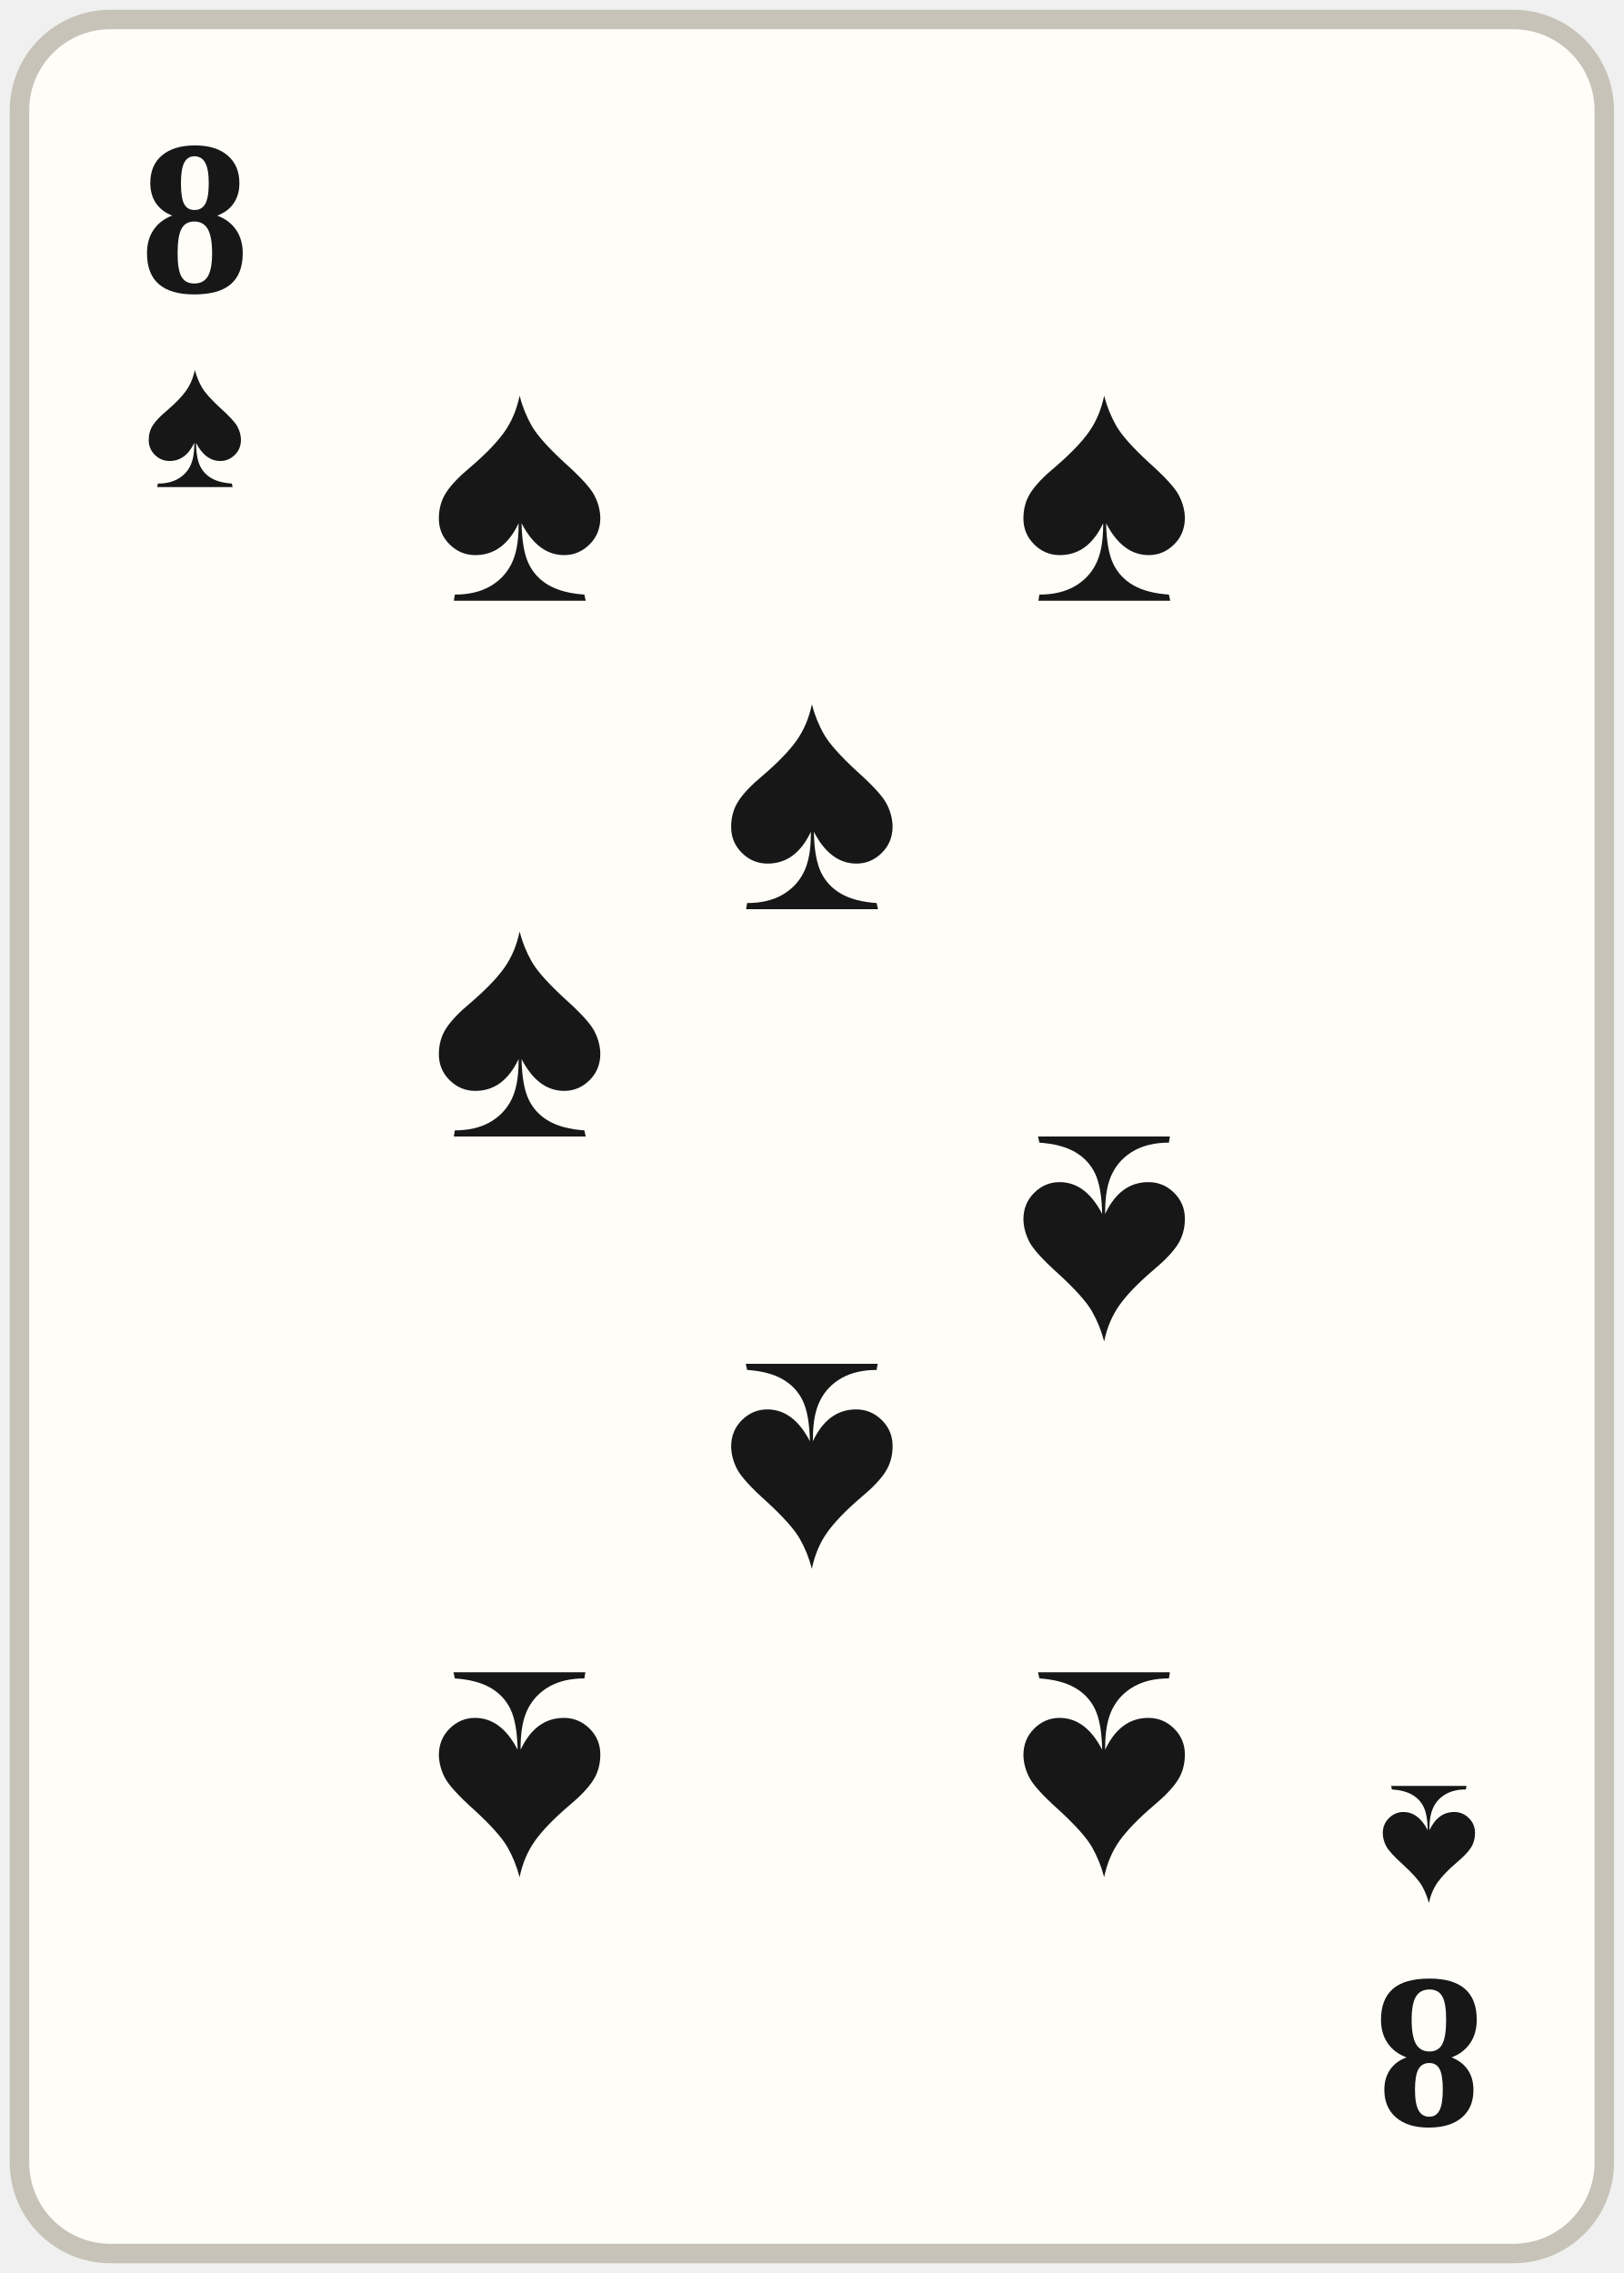
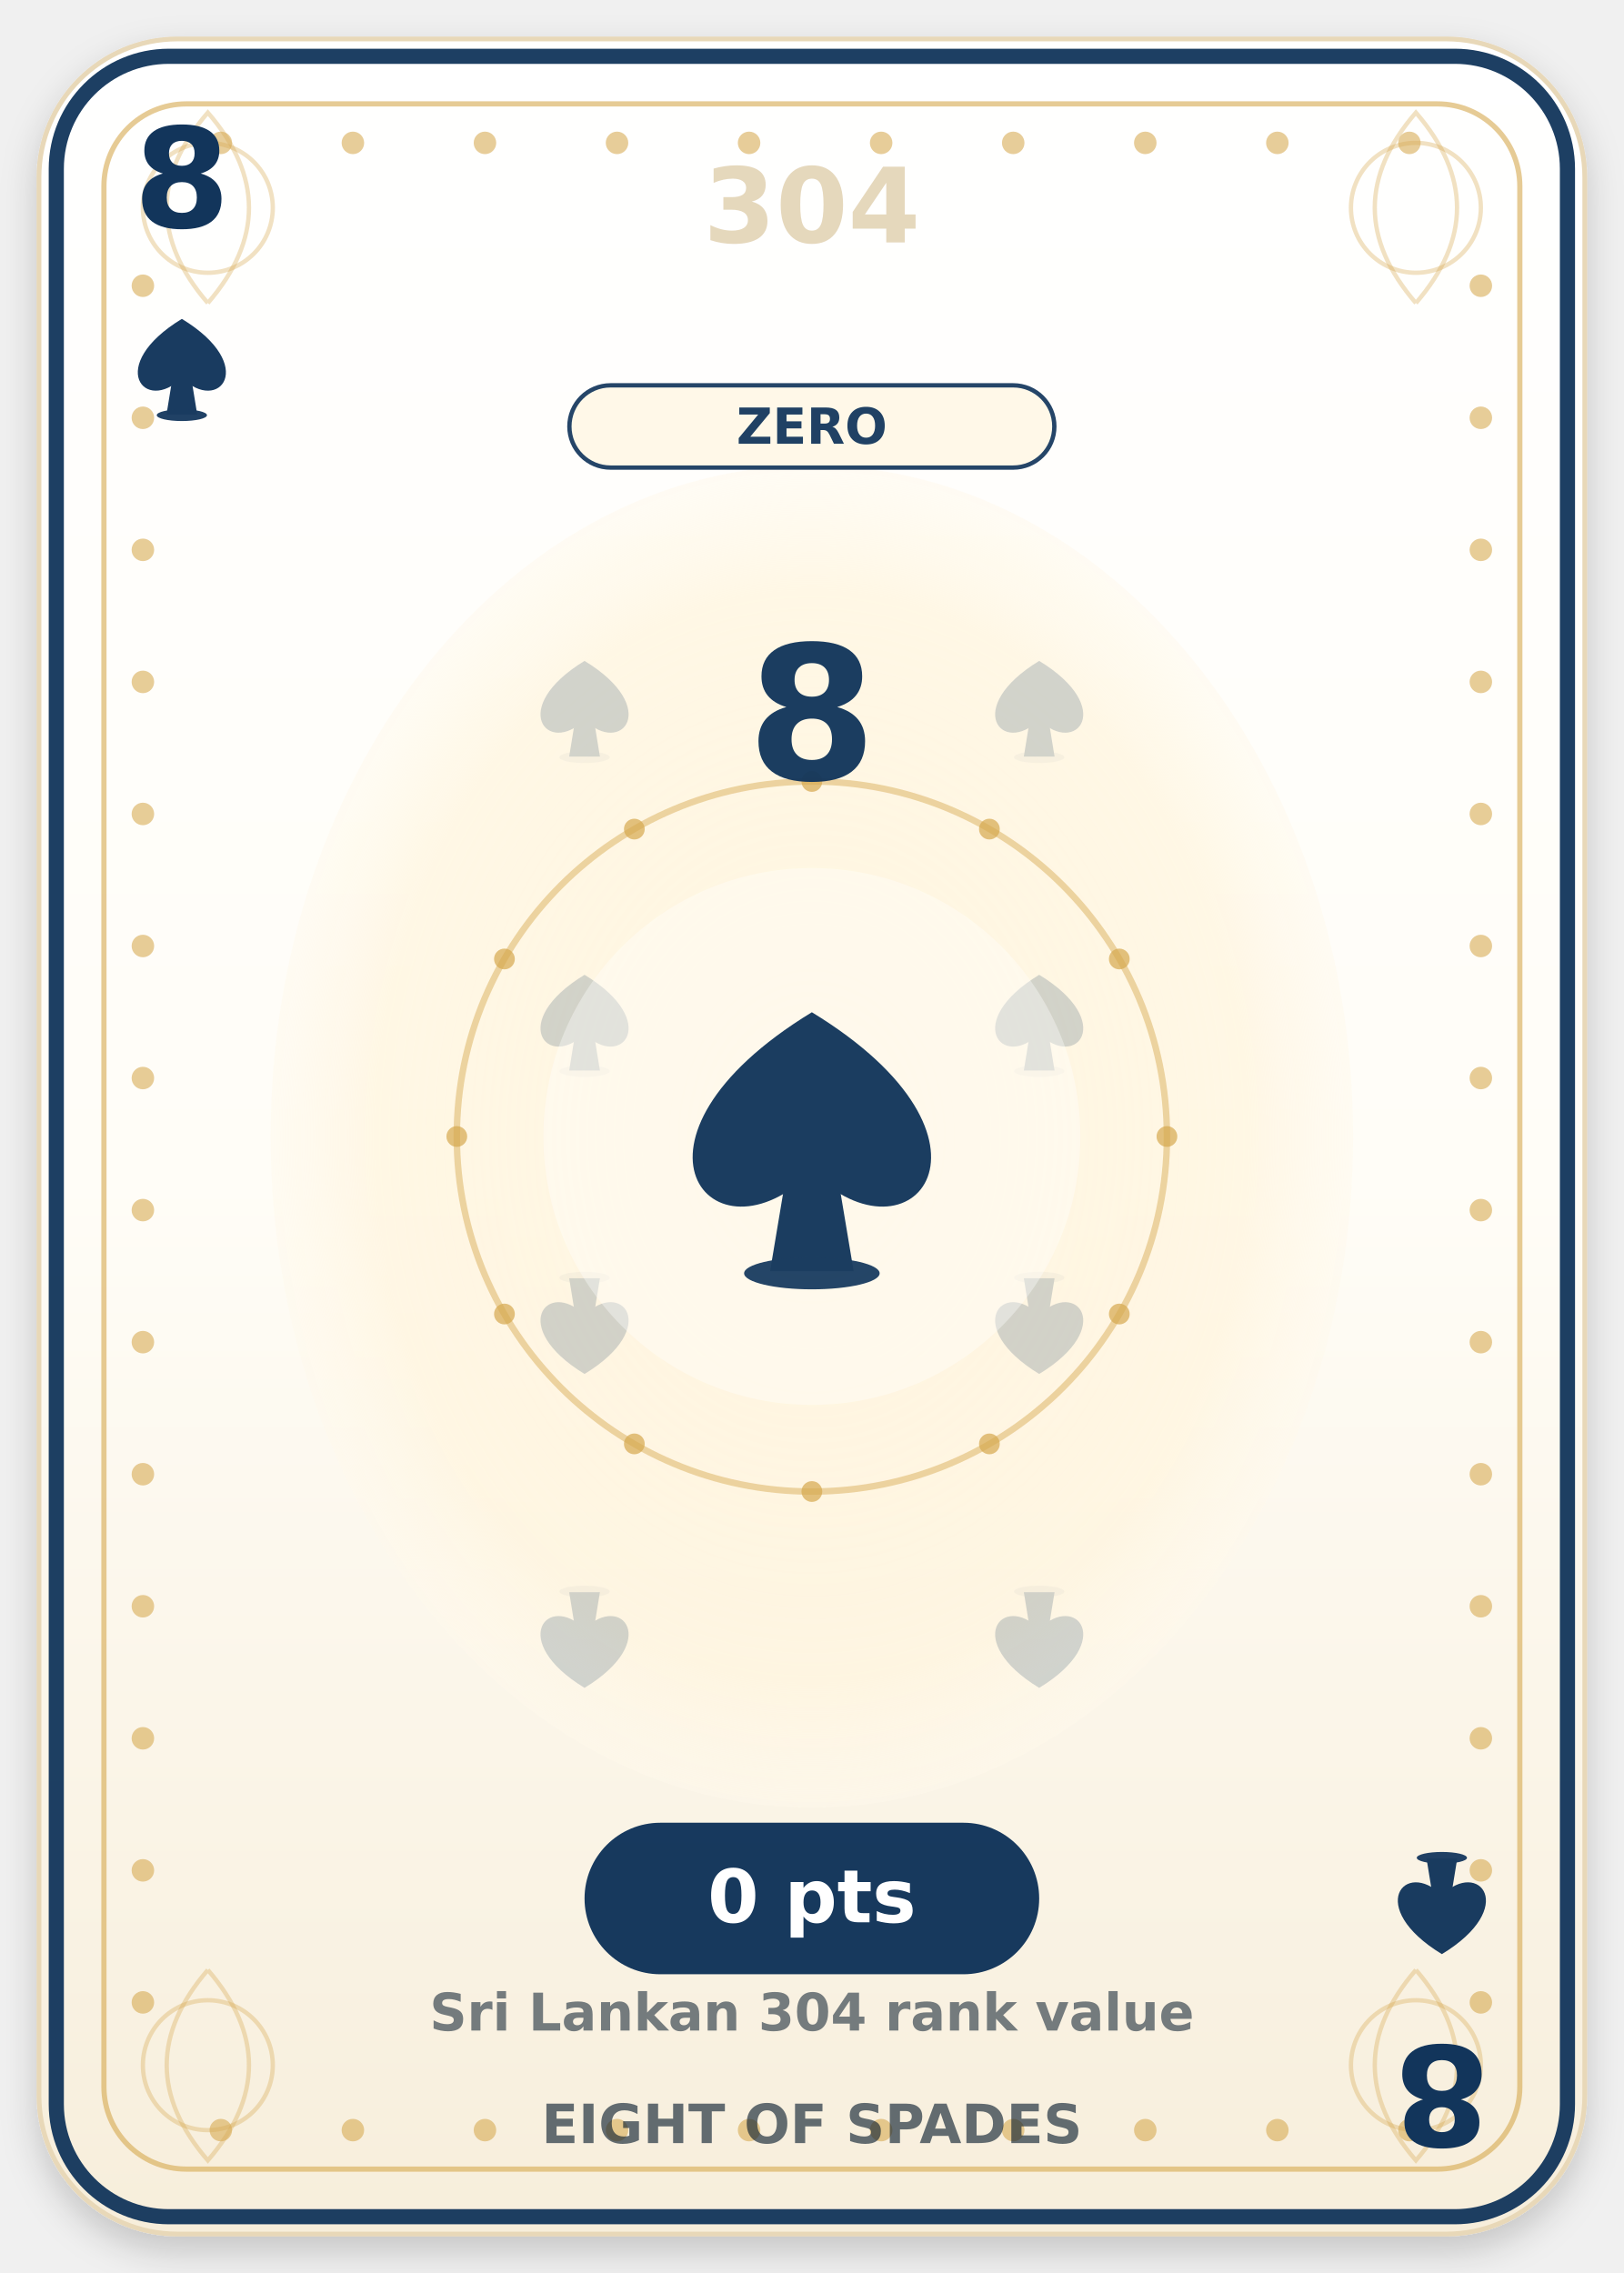
- <svg xmlns="http://www.w3.org/2000/svg" width="500" height="700" viewBox="0 0 500 700">
-   <rect x="6" y="6" width="488" height="688" rx="28" fill="#fffdf8" stroke="#c8c3b8" stroke-width="6" />
-   <g fill="#171717" text-anchor="middle" font-family="Georgia, 'Times New Roman', serif">
-     <text x="60" y="90" font-size="68" font-weight="700">8</text>
-     <text x="60" y="150" font-size="60">♠</text>
+ <svg xmlns="http://www.w3.org/2000/svg" width="750" height="1050" viewBox="0 0 750 1050">
+   <defs>
+     <linearGradient id="faceGrad" x1="0" x2="0" y1="0" y2="1">
+       <stop offset="0%" stop-color="#FFFFFF" />
+       <stop offset="52%" stop-color="#FFFDF7" />
+       <stop offset="100%" stop-color="#F7EEDB" />
+     </linearGradient>
+     <radialGradient id="softMedallion" cx="50%" cy="50%" r="65%">
+       <stop offset="0%" stop-color="#FFF5DF" stop-opacity="0.97" />
+       <stop offset="62%" stop-color="#FFF5DF" stop-opacity="0.78" />
+       <stop offset="100%" stop-color="#FFFFFF" stop-opacity="0" />
+     </radialGradient>
+     <filter id="shadow" x="-10%" y="-10%" width="120%" height="120%">
+       <feDropShadow dx="0" dy="7" stdDeviation="8" flood-color="#000000" flood-opacity="0.18" />
+     </filter>
+   </defs>
+   <g filter="url(#shadow)">
+     <rect x="18" y="18" width="714" height="1014" rx="64" ry="64" fill="url(#faceGrad)" stroke="#E8D8B8" stroke-width="2.2" />
  </g>
-   <g transform="rotate(180 250 350)" fill="#171717" text-anchor="middle" font-family="Georgia, 'Times New Roman', serif">
-     <text x="60" y="90" font-size="68" font-weight="700">8</text>
-     <text x="60" y="150" font-size="60">♠</text>
+   <ellipse cx="375.0" cy="525.0" rx="250" ry="310" fill="url(#softMedallion)" />
+   <rect x="26" y="26" width="698" height="998" rx="52" ry="52" fill="none" stroke="#12355B" stroke-width="7" opacity="0.95" />
+   <rect x="48" y="48" width="654" height="954" rx="38" ry="38" fill="none" stroke="#D6A84F" stroke-width="2.4" opacity="0.6" />
+   <circle cx="102.0" cy="66.0" r="5.2" fill="#D6A84F" opacity="0.58" />
+   <circle cx="102.0" cy="984.0" r="5.2" fill="#D6A84F" opacity="0.58" />
+   <circle cx="163.0" cy="66.0" r="5.2" fill="#D6A84F" opacity="0.58" />
+   <circle cx="163.0" cy="984.0" r="5.2" fill="#D6A84F" opacity="0.58" />
+   <circle cx="224.0" cy="66.0" r="5.2" fill="#D6A84F" opacity="0.58" />
+   <circle cx="224.0" cy="984.0" r="5.2" fill="#D6A84F" opacity="0.58" />
+   <circle cx="285.0" cy="66.0" r="5.2" fill="#D6A84F" opacity="0.58" />
+   <circle cx="285.0" cy="984.0" r="5.2" fill="#D6A84F" opacity="0.58" />
+   <circle cx="346.0" cy="66.0" r="5.2" fill="#D6A84F" opacity="0.58" />
+   <circle cx="346.0" cy="984.0" r="5.2" fill="#D6A84F" opacity="0.58" />
+   <circle cx="407.0" cy="66.0" r="5.2" fill="#D6A84F" opacity="0.58" />
+   <circle cx="407.0" cy="984.0" r="5.2" fill="#D6A84F" opacity="0.58" />
+   <circle cx="468.0" cy="66.0" r="5.2" fill="#D6A84F" opacity="0.58" />
+   <circle cx="468.0" cy="984.0" r="5.2" fill="#D6A84F" opacity="0.58" />
+   <circle cx="529.0" cy="66.0" r="5.2" fill="#D6A84F" opacity="0.58" />
+   <circle cx="529.0" cy="984.0" r="5.2" fill="#D6A84F" opacity="0.58" />
+   <circle cx="590.0" cy="66.0" r="5.2" fill="#D6A84F" opacity="0.58" />
+   <circle cx="590.0" cy="984.0" r="5.2" fill="#D6A84F" opacity="0.58" />
+   <circle cx="651.0" cy="66.0" r="5.2" fill="#D6A84F" opacity="0.58" />
+   <circle cx="651.0" cy="984.0" r="5.2" fill="#D6A84F" opacity="0.58" />
+   <circle cx="66.0" cy="132.0" r="5.2" fill="#D6A84F" opacity="0.58" />
+   <circle cx="684.0" cy="132.0" r="5.2" fill="#D6A84F" opacity="0.58" />
+   <circle cx="66.0" cy="193.0" r="5.2" fill="#D6A84F" opacity="0.58" />
+   <circle cx="684.0" cy="193.0" r="5.2" fill="#D6A84F" opacity="0.58" />
+   <circle cx="66.0" cy="254.0" r="5.2" fill="#D6A84F" opacity="0.58" />
+   <circle cx="684.0" cy="254.0" r="5.2" fill="#D6A84F" opacity="0.58" />
+   <circle cx="66.0" cy="315.0" r="5.2" fill="#D6A84F" opacity="0.58" />
+   <circle cx="684.0" cy="315.0" r="5.2" fill="#D6A84F" opacity="0.58" />
+   <circle cx="66.0" cy="376.0" r="5.2" fill="#D6A84F" opacity="0.58" />
+   <circle cx="684.0" cy="376.0" r="5.2" fill="#D6A84F" opacity="0.58" />
+   <circle cx="66.0" cy="437.0" r="5.2" fill="#D6A84F" opacity="0.58" />
+   <circle cx="684.0" cy="437.0" r="5.2" fill="#D6A84F" opacity="0.58" />
+   <circle cx="66.0" cy="498.0" r="5.2" fill="#D6A84F" opacity="0.58" />
+   <circle cx="684.0" cy="498.0" r="5.2" fill="#D6A84F" opacity="0.58" />
+   <circle cx="66.0" cy="559.0" r="5.2" fill="#D6A84F" opacity="0.58" />
+   <circle cx="684.0" cy="559.0" r="5.2" fill="#D6A84F" opacity="0.58" />
+   <circle cx="66.0" cy="620.0" r="5.2" fill="#D6A84F" opacity="0.58" />
+   <circle cx="684.0" cy="620.0" r="5.2" fill="#D6A84F" opacity="0.58" />
+   <circle cx="66.0" cy="681.0" r="5.2" fill="#D6A84F" opacity="0.58" />
+   <circle cx="684.0" cy="681.0" r="5.2" fill="#D6A84F" opacity="0.58" />
+   <circle cx="66.0" cy="742.0" r="5.2" fill="#D6A84F" opacity="0.58" />
+   <circle cx="684.0" cy="742.0" r="5.2" fill="#D6A84F" opacity="0.58" />
+   <circle cx="66.0" cy="803.0" r="5.2" fill="#D6A84F" opacity="0.58" />
+   <circle cx="684.0" cy="803.0" r="5.2" fill="#D6A84F" opacity="0.58" />
+   <circle cx="66.0" cy="864.0" r="5.2" fill="#D6A84F" opacity="0.58" />
+   <circle cx="684.0" cy="864.0" r="5.2" fill="#D6A84F" opacity="0.58" />
+   <circle cx="66.0" cy="925.0" r="5.2" fill="#D6A84F" opacity="0.58" />
+   <circle cx="684.0" cy="925.0" r="5.2" fill="#D6A84F" opacity="0.58" />
+   <circle cx="654.0" cy="954.0" r="30" fill="none" stroke="#D6A84F" stroke-width="2" opacity="0.34" />
+   <path d="M 654.0 910.0 Q 616.0 954.0 654.0 998.0 Q 692.0 954.0 654.0 910.0" fill="none" stroke="#D6A84F" stroke-width="2" opacity="0.34" />
+   <circle cx="654.0" cy="96.0" r="30" fill="none" stroke="#D6A84F" stroke-width="2" opacity="0.34" />
+   <path d="M 654.0 140.0 Q 616.0 96.0 654.0 52.0 Q 692.0 96.0 654.0 140.0" fill="none" stroke="#D6A84F" stroke-width="2" opacity="0.34" />
+   <circle cx="96.0" cy="954.0" r="30" fill="none" stroke="#D6A84F" stroke-width="2" opacity="0.34" />
+   <path d="M 96.0 910.0 Q 134.0 954.0 96.0 998.0 Q 58.0 954.0 96.0 910.0" fill="none" stroke="#D6A84F" stroke-width="2" opacity="0.34" />
+   <circle cx="96.0" cy="96.0" r="30" fill="none" stroke="#D6A84F" stroke-width="2" opacity="0.34" />
+   <path d="M 96.0 140.0 Q 134.0 96.0 96.0 52.0 Q 58.0 96.0 96.0 140.0" fill="none" stroke="#D6A84F" stroke-width="2" opacity="0.34" />
+   <g transform="rotate(0 84 123)">
+     <text x="84" y="105" font-family="DejaVu Sans, Arial, sans-serif" font-size="64" font-weight="900" text-anchor="middle" fill="#12355B">8</text>
+     <g opacity="0.970">
+       <path d="M 84.0 147.3 C 48.3 169.0, 67.0 191.5, 84.0 174.5 C 101.0 191.5, 119.7 169.0, 84.0 147.3 Z" fill="#12355B" />
+       <path d="M 79.9 173.1 L 88.1 173.1 L 91.1 191.5 L 76.9 191.5 Z" fill="#12355B" />
+       <ellipse cx="84.0" cy="191.8" rx="11.6" ry="2.7" fill="#12355B" opacity="0.970" />
+     </g>
  </g>
-   <text x="160" y="185" fill="#171717" text-anchor="middle" font-family="Georgia, 'Times New Roman', serif" font-size="105">♠</text>
-   <text x="340" y="185" fill="#171717" text-anchor="middle" font-family="Georgia, 'Times New Roman', serif" font-size="105">♠</text>
-   <text x="250" y="280" fill="#171717" text-anchor="middle" font-family="Georgia, 'Times New Roman', serif" font-size="105">♠</text>
-   <text x="160" y="350" fill="#171717" text-anchor="middle" font-family="Georgia, 'Times New Roman', serif" font-size="105">♠</text>
-   <text x="340" y="420" transform="rotate(180 340 385)" fill="#171717" text-anchor="middle" font-family="Georgia, 'Times New Roman', serif" font-size="105">♠</text>
-   <text x="250" y="490" transform="rotate(180 250 455)" fill="#171717" text-anchor="middle" font-family="Georgia, 'Times New Roman', serif" font-size="105">♠</text>
-   <text x="160" y="585" transform="rotate(180 160 550)" fill="#171717" text-anchor="middle" font-family="Georgia, 'Times New Roman', serif" font-size="105">♠</text>
-   <text x="340" y="585" transform="rotate(180 340 550)" fill="#171717" text-anchor="middle" font-family="Georgia, 'Times New Roman', serif" font-size="105">♠</text>
+   <g transform="rotate(180 666 927)">
+     <text x="666" y="909" font-family="DejaVu Sans, Arial, sans-serif" font-size="64" font-weight="900" text-anchor="middle" fill="#12355B">8</text>
+     <g opacity="0.970">
+       <path d="M 666.0 951.3 C 630.3 973.0, 649.0 995.5, 666.0 978.5 C 683.0 995.5, 701.7 973.0, 666.0 951.3 Z" fill="#12355B" />
+       <path d="M 661.9 977.1 L 670.1 977.1 L 673.1 995.5 L 658.9 995.5 Z" fill="#12355B" />
+       <ellipse cx="666.0" cy="995.8" rx="11.6" ry="2.7" fill="#12355B" opacity="0.970" />
+     </g>
+   </g>
+   <text x="375.0" y="112" font-family="DejaVu Sans, Arial, sans-serif" font-size="48" font-weight="900" text-anchor="middle" fill="#B58E43" opacity="0.35">304</text>
+   <rect x="263.0" y="178" width="224" height="38" rx="19" ry="19" fill="#FFF7E6" stroke="#12355B" stroke-width="2" opacity="0.92" />
+   <text x="375.0" y="205" font-family="DejaVu Sans, Arial, sans-serif" font-size="23" font-weight="800" text-anchor="middle" fill="#12355B" opacity="0.94">ZERO</text>
+   <g opacity="0.190">
+     <path d="M 270.0 305.3 C 234.3 327.0, 253.0 349.5, 270.0 332.5 C 287.0 349.5, 305.7 327.0, 270.0 305.3 Z" fill="#12355B" />
+     <path d="M 265.9 331.1 L 274.1 331.1 L 277.1 349.5 L 262.9 349.5 Z" fill="#12355B" />
+     <ellipse cx="270.0" cy="349.8" rx="11.6" ry="2.7" fill="#12355B" opacity="0.190" />
+   </g>
+   <g opacity="0.190">
+     <path d="M 480.0 305.3 C 444.3 327.0, 463.0 349.5, 480.0 332.5 C 497.0 349.5, 515.7 327.0, 480.0 305.3 Z" fill="#12355B" />
+     <path d="M 475.9 331.1 L 484.1 331.1 L 487.1 349.5 L 472.9 349.5 Z" fill="#12355B" />
+     <ellipse cx="480.0" cy="349.8" rx="11.6" ry="2.7" fill="#12355B" opacity="0.190" />
+   </g>
+   <g opacity="0.190">
+     <path d="M 270.0 450.3 C 234.3 472.0, 253.0 494.5, 270.0 477.5 C 287.0 494.5, 305.7 472.0, 270.0 450.3 Z" fill="#12355B" />
+     <path d="M 265.9 476.1 L 274.1 476.1 L 277.1 494.5 L 262.9 494.5 Z" fill="#12355B" />
+     <ellipse cx="270.0" cy="494.8" rx="11.6" ry="2.7" fill="#12355B" opacity="0.190" />
+   </g>
+   <g opacity="0.190">
+     <path d="M 480.0 450.3 C 444.3 472.0, 463.0 494.5, 480.0 477.5 C 497.0 494.5, 515.7 472.0, 480.0 450.3 Z" fill="#12355B" />
+     <path d="M 475.9 476.1 L 484.1 476.1 L 487.1 494.5 L 472.9 494.5 Z" fill="#12355B" />
+     <ellipse cx="480.0" cy="494.8" rx="11.6" ry="2.7" fill="#12355B" opacity="0.190" />
+   </g>
+   <g transform="rotate(180 270 615)" opacity="0.190">
+     <path d="M 270.0 595.3 C 234.3 617.0, 253.0 639.5, 270.0 622.5 C 287.0 639.5, 305.7 617.0, 270.0 595.3 Z" fill="#12355B" />
+     <path d="M 265.9 621.1 L 274.1 621.1 L 277.1 639.5 L 262.9 639.5 Z" fill="#12355B" />
+     <ellipse cx="270.0" cy="639.8" rx="11.6" ry="2.7" fill="#12355B" opacity="0.190" />
+   </g>
+   <g transform="rotate(180 480 615)" opacity="0.190">
+     <path d="M 480.0 595.3 C 444.3 617.0, 463.0 639.5, 480.0 622.5 C 497.0 639.5, 515.7 617.0, 480.0 595.3 Z" fill="#12355B" />
+     <path d="M 475.9 621.1 L 484.1 621.1 L 487.1 639.5 L 472.9 639.5 Z" fill="#12355B" />
+     <ellipse cx="480.0" cy="639.8" rx="11.6" ry="2.7" fill="#12355B" opacity="0.190" />
+   </g>
+   <g transform="rotate(180 270 760)" opacity="0.190">
+     <path d="M 270.0 740.3 C 234.3 762.0, 253.0 784.5, 270.0 767.5 C 287.0 784.5, 305.7 762.0, 270.0 740.3 Z" fill="#12355B" />
+     <path d="M 265.9 766.1 L 274.1 766.1 L 277.1 784.5 L 262.9 784.5 Z" fill="#12355B" />
+     <ellipse cx="270.0" cy="784.8" rx="11.6" ry="2.7" fill="#12355B" opacity="0.190" />
+   </g>
+   <g transform="rotate(180 480 760)" opacity="0.190">
+     <path d="M 480.0 740.3 C 444.3 762.0, 463.0 784.5, 480.0 767.5 C 497.0 784.5, 515.7 762.0, 480.0 740.3 Z" fill="#12355B" />
+     <path d="M 475.9 766.1 L 484.1 766.1 L 487.1 784.5 L 472.9 784.5 Z" fill="#12355B" />
+     <ellipse cx="480.0" cy="784.8" rx="11.6" ry="2.7" fill="#12355B" opacity="0.190" />
+   </g>
+   <circle cx="375.0" cy="525.0" r="164" fill="none" stroke="#D6A84F" stroke-width="3" opacity="0.46" />
+   <circle cx="375.0" cy="525.0" r="124" fill="#FFFFFF" opacity="0.36" />
+   <circle cx="539.0" cy="525.0" r="4.8" fill="#D6A84F" opacity="0.70" />
+   <circle cx="517.0" cy="607.0" r="4.8" fill="#D6A84F" opacity="0.70" />
+   <circle cx="457.0" cy="667.0" r="4.8" fill="#D6A84F" opacity="0.70" />
+   <circle cx="375.0" cy="689.0" r="4.8" fill="#D6A84F" opacity="0.70" />
+   <circle cx="293.0" cy="667.0" r="4.8" fill="#D6A84F" opacity="0.70" />
+   <circle cx="233.0" cy="607.0" r="4.8" fill="#D6A84F" opacity="0.70" />
+   <circle cx="211.0" cy="525.0" r="4.8" fill="#D6A84F" opacity="0.70" />
+   <circle cx="233.0" cy="443.0" r="4.8" fill="#D6A84F" opacity="0.70" />
+   <circle cx="293.0" cy="383.0" r="4.8" fill="#D6A84F" opacity="0.70" />
+   <circle cx="375.0" cy="361.0" r="4.8" fill="#D6A84F" opacity="0.70" />
+   <circle cx="457.0" cy="383.0" r="4.8" fill="#D6A84F" opacity="0.70" />
+   <circle cx="517.0" cy="443.0" r="4.8" fill="#D6A84F" opacity="0.70" />
+   <g opacity="0.960">
+     <path d="M 375.0 467.6 C 278.4 526.5, 329.0 587.2, 375.0 541.2 C 421.0 587.2, 471.6 526.5, 375.0 467.6 Z" fill="#12355B" />
+     <path d="M 364.0 537.6 L 386.0 537.6 L 394.3 587.2 L 355.7 587.2 Z" fill="#12355B" />
+     <ellipse cx="375.0" cy="588.2" rx="31.3" ry="7.4" fill="#12355B" opacity="0.960" />
+   </g>
+   <text x="375.0" y="360" font-family="DejaVu Sans, Arial, sans-serif" font-size="86" font-weight="900" text-anchor="middle" fill="#12355B" opacity="0.96">8</text>
+   <rect x="270.0" y="842" width="210" height="70" rx="35" ry="35" fill="#12355B" opacity="0.98" />
+   <text x="375.0" y="888" font-family="DejaVu Sans, Arial, sans-serif" font-size="34" font-weight="800" text-anchor="middle" fill="#FFFFFF">0 pts</text>
+   <text x="375.0" y="938" font-family="DejaVu Sans, Arial, sans-serif" font-size="24" font-weight="600" text-anchor="middle" fill="#071A2B" opacity="0.55">Sri Lankan 304 rank value</text>
+   <text x="375.0" y="990" font-family="DejaVu Sans, Arial, sans-serif" font-size="25" font-weight="700" text-anchor="middle" fill="#071A2B" opacity="0.62">EIGHT OF SPADES</text>
</svg>
